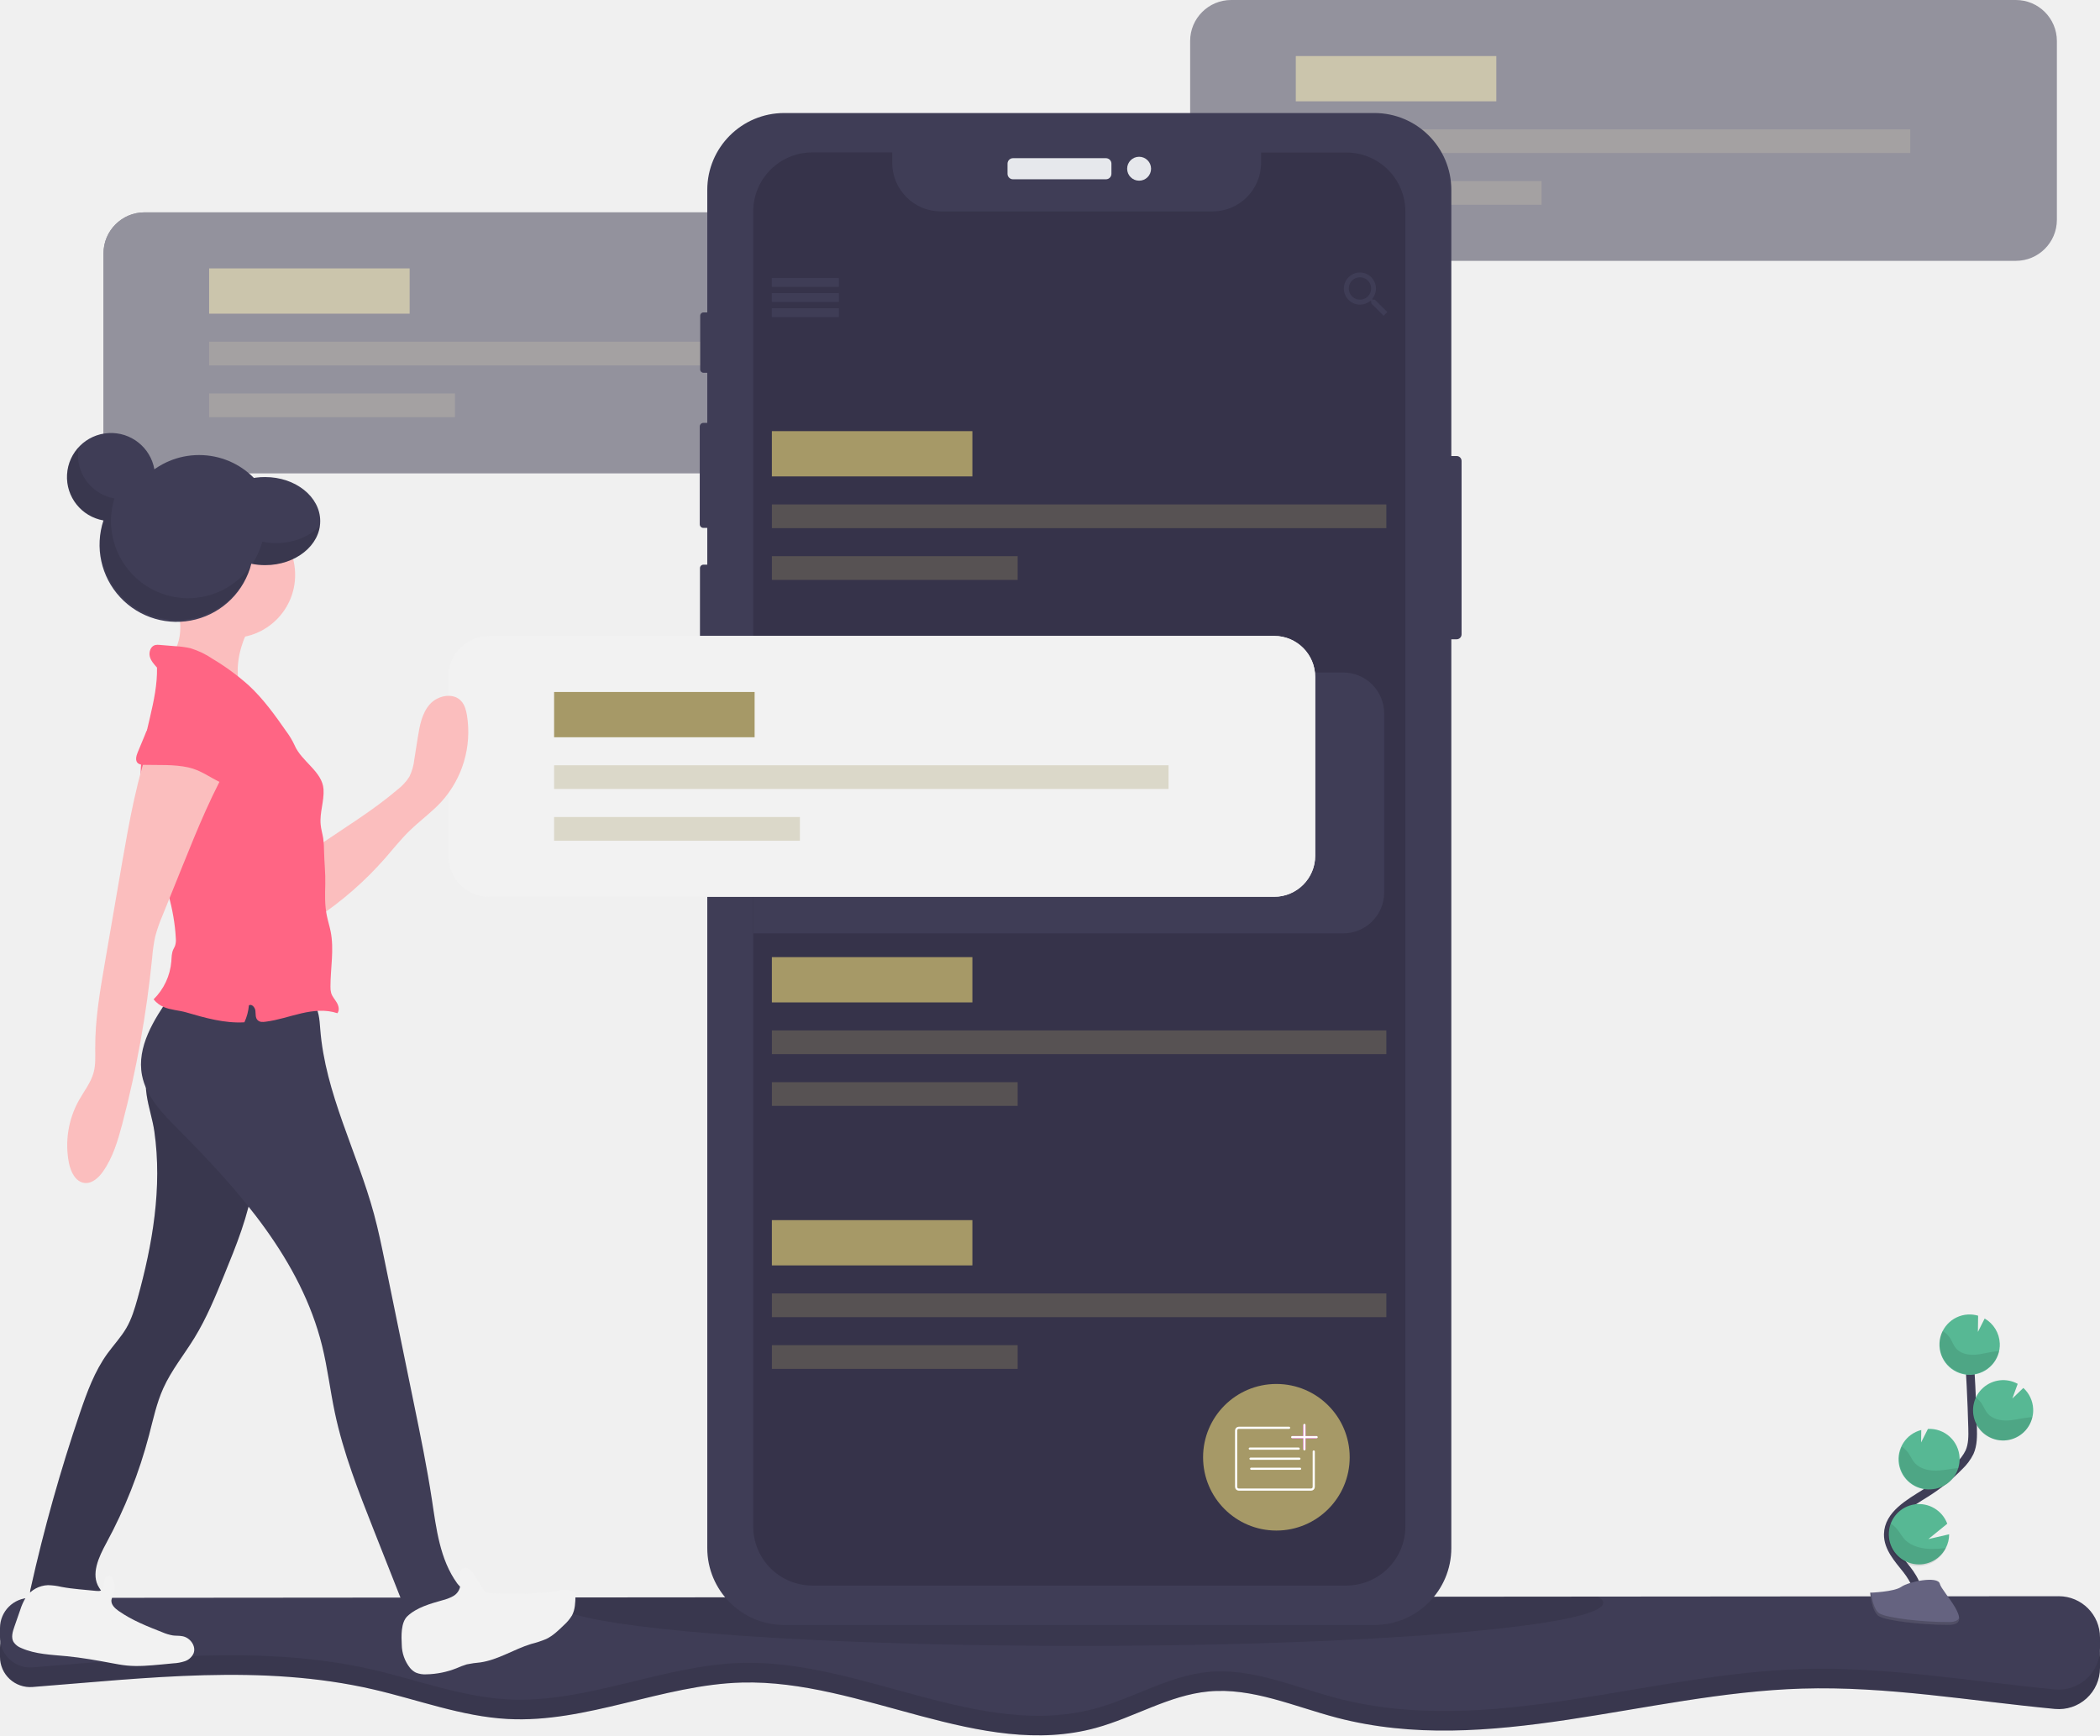
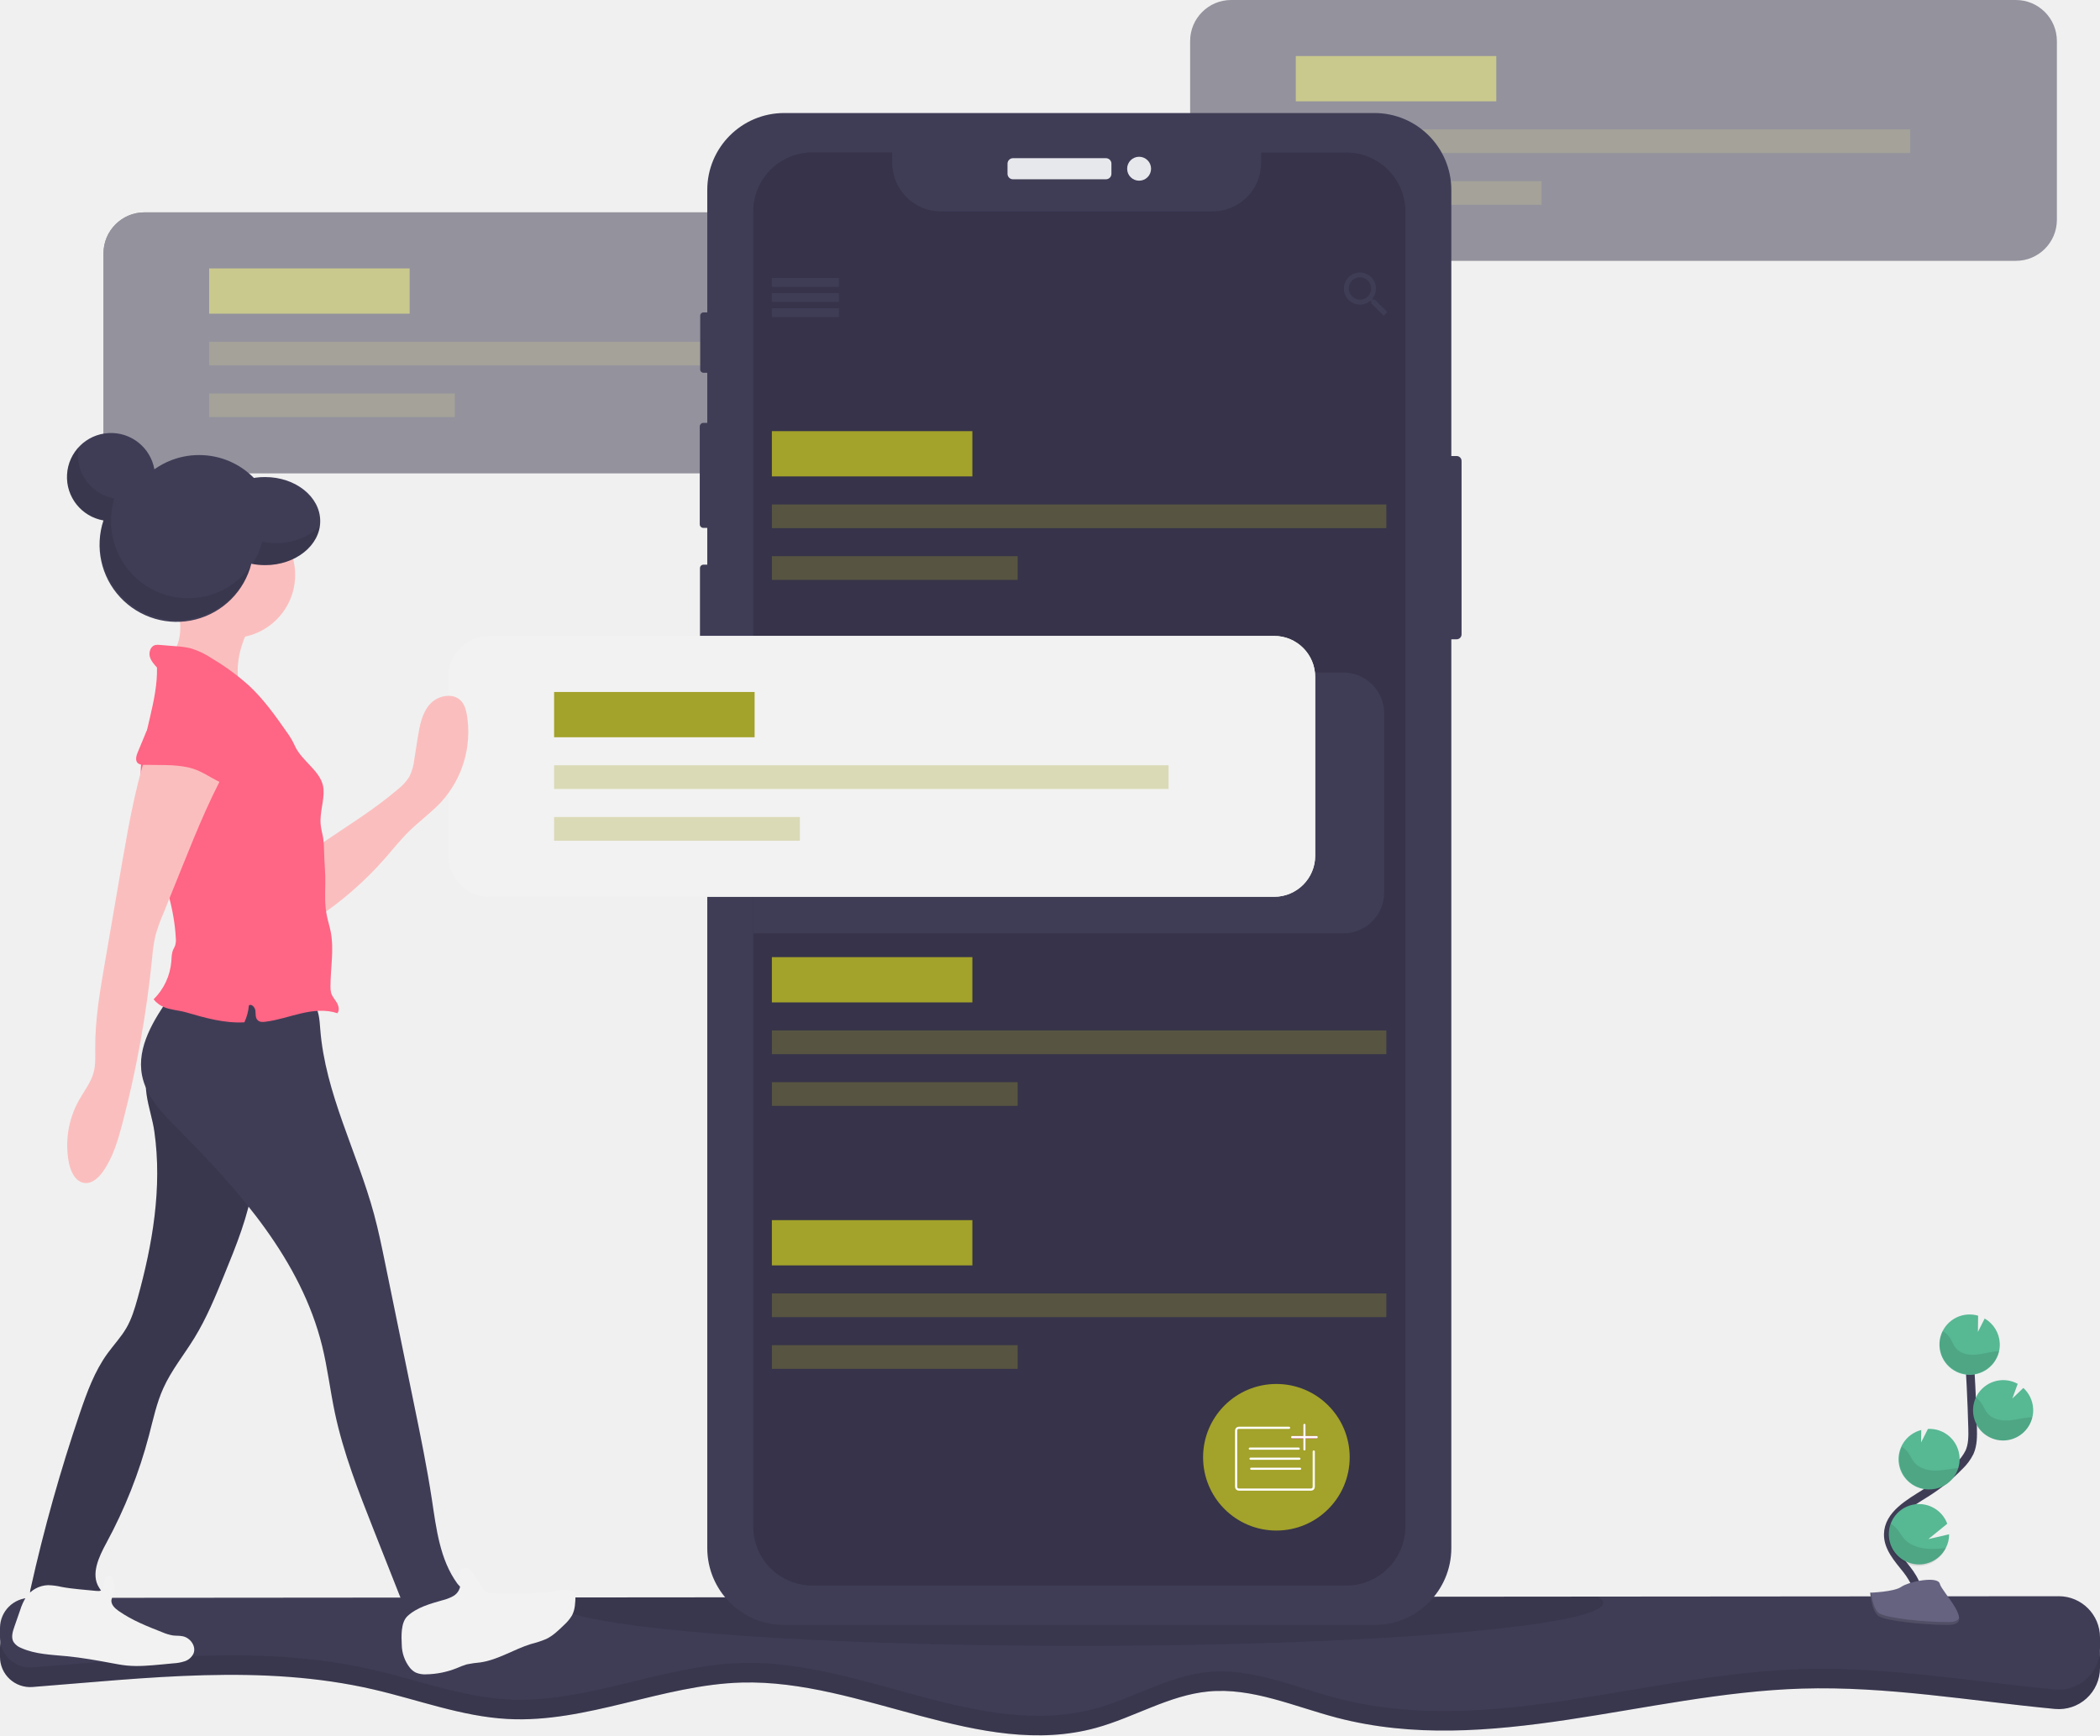
<svg xmlns="http://www.w3.org/2000/svg" id="ada6f7ae-8394-4767-8700-18704e9e9034" data-name="Layer 1" width="974" height="805.02" viewBox="0 0 974 805.02">
  <path d="M1087,816.24v5a19.11,19.11,0,0,1-20.91,19c-39.15-3.72-78.12-10.64-117.4-9.43-72.42,2.21-145.44,31.83-215.54,13.53-19.77-5.16-39.32-14.13-59.66-12.2-18.25,1.73-34.49,12.05-52.17,16.89C567.55,863.79,512.8,826.49,457.06,828c-36.74,1-71.92,18.89-108.62,16.9-21.27-1.14-41.53-8.92-62.28-13.71-51.66-11.94-104.86-5.27-158.09-1.13A14,14,0,0,1,113,816.13v-4.28a14,14,0,0,1,14-14l940.92-.76A19.11,19.11,0,0,1,1087,816.24Z" transform="translate(-113 -47.49)" fill="#3f3d56" />
  <path d="M1087,816.24v5a19.11,19.11,0,0,1-20.91,19c-39.15-3.72-78.12-10.64-117.4-9.43-72.42,2.21-145.44,31.83-215.54,13.53-19.77-5.16-39.32-14.13-59.66-12.2-18.25,1.73-34.49,12.05-52.17,16.89C567.55,863.79,512.8,826.49,457.06,828c-36.74,1-71.92,18.89-108.62,16.9-21.27-1.14-41.53-8.92-62.28-13.71-51.66-11.94-104.86-5.27-158.09-1.13A14,14,0,0,1,113,816.13v-4.28a14,14,0,0,1,14-14l940.92-.76A19.11,19.11,0,0,1,1087,816.24Z" transform="translate(-113 -47.49)" opacity="0.1" />
  <path d="M1087,807.1v5a20.39,20.39,0,0,1-.11,2.08,19.11,19.11,0,0,1-20.8,17c-39.15-3.73-78.12-10.65-117.4-9.44-72.42,2.22-145.44,31.84-215.54,13.53-19.77-5.16-39.32-14.13-59.66-12.2-18.25,1.73-34.49,12.05-52.17,16.9-53.77,14.72-108.52-22.58-164.26-21.08-36.74,1-71.92,18.89-108.62,16.91-21.27-1.15-41.53-8.92-62.28-13.72-51.65-11.93-104.86-5.26-158.09-1.12a14,14,0,0,1-14.86-11.5A13.7,13.7,0,0,1,113,807v-4.28a14,14,0,0,1,14-14l235.83-.19,481.81-.4,223.28-.18A19.11,19.11,0,0,1,1087,807.1Z" transform="translate(-113 -47.49)" fill="#3f3d56" />
  <path d="M856.59,791c0,2.21-4.36,4.33-12.4,6.32C812,805.27,721,811,613.59,811c-105.67,0-195.58-5.55-229-13.31-9-2.09-14-4.34-14-6.69,0-.82.6-1.63,1.78-2.43l481.81-.4C855.77,789.1,856.59,790,856.59,791Z" transform="translate(-113 -47.49)" opacity="0.1" />
  <g opacity="0.5">
    <rect x="552" width="402" height="121" rx="19.03" fill="#36334a" />
-     <rect x="601" y="26" width="93" height="21" fill="#a69967" />
-     <rect x="601" y="60" width="285" height="11" fill="#a69967" opacity="0.3" />
-     <rect x="601" y="84" width="114" height="11" fill="#a69967" opacity="0.3" />
+     <rect x="601" y="26" width="93" height="21" fill="#a3a22a" />
+     <rect x="601" y="60" width="285" height="11" fill="#a3a22a" opacity="0.3" />
+     <rect x="601" y="84" width="114" height="11" fill="#a3a22a" opacity="0.3" />
  </g>
  <g opacity="0.5">
    <rect x="48" y="98.51" width="402" height="121" rx="19.03" fill="#36334a" />
    <rect x="97" y="124.51" width="93" height="21" fill="#36334a" />
    <rect x="97" y="158.51" width="285" height="11" fill="#36334a" />
    <rect x="97" y="182.51" width="114" height="11" fill="#36334a" />
    <rect x="48" y="98.51" width="402" height="121" rx="19.03" fill="#36334a" />
-     <rect x="97" y="124.51" width="93" height="21" fill="#a69967" />
-     <rect x="97" y="158.51" width="285" height="11" fill="#a69967" opacity="0.3" />
-     <rect x="97" y="182.51" width="114" height="11" fill="#a69967" opacity="0.3" />
+     <rect x="97" y="124.51" width="93" height="21" fill="#a3a22a" />
+     <rect x="97" y="158.51" width="285" height="11" fill="#a3a22a" opacity="0.3" />
+     <rect x="97" y="182.51" width="114" height="11" fill="#a3a22a" opacity="0.3" />
  </g>
  <rect x="667.58" y="211.54" width="10.31" height="85.02" rx="2.29" fill="#3f3d56" />
  <rect x="324.76" y="144.93" width="5.79" height="27.99" rx="1.5" fill="#3f3d56" />
  <rect x="324.55" y="196.17" width="6.52" height="48.72" rx="1.69" fill="#3f3d56" />
  <rect x="324.65" y="261.94" width="6.21" height="49.14" rx="1.61" fill="#3f3d56" />
  <rect x="328.04" y="52.43" width="345.1" height="701.37" rx="35.69" fill="#3f3d56" />
  <rect x="467.3" y="73.38" width="48.19" height="9.79" rx="2.54" fill="#e6e8ec" />
  <circle cx="528.33" cy="78.27" r="5.55" fill="#e6e8ec" />
  <path d="M764.83,145.6v610A27.41,27.41,0,0,1,737.42,783H489.76a27.41,27.41,0,0,1-27.41-27.4v-610a27.41,27.41,0,0,1,27.41-27.41h37.06V123a22.58,22.58,0,0,0,22.57,22.57h126A22.57,22.57,0,0,0,697.91,123v-4.76h39.51A27.41,27.41,0,0,1,764.83,145.6Z" transform="translate(-113 -47.49)" fill="#36334a" />
  <rect x="358" y="129" width="31" height="4" fill="#3f3d56" />
  <rect x="358" y="136" width="31" height="4" fill="#3f3d56" />
  <rect x="358" y="143" width="31" height="4" fill="#3f3d56" />
  <rect x="358" y="129" width="31" height="4" fill="#3f3d56" />
  <rect x="358" y="136" width="31" height="4" fill="#3f3d56" />
  <rect x="358" y="143" width="31" height="4" fill="#3f3d56" />
  <path d="M750.66,186.49h-.91l-.35-.29a7.61,7.61,0,0,0,1.78-4.89,7.44,7.44,0,1,0-7.4,7.48,7.73,7.73,0,0,0,4.88-1.78l.34.29v.92l5.74,5.75,1.72-1.72Zm-6.88,0a5.18,5.18,0,1,1,5.16-5.18A5.15,5.15,0,0,1,743.78,186.49Z" transform="translate(-113 -47.49)" fill="#3f3d56" />
-   <rect x="358" y="200" width="93" height="21" fill="#a69967" />
-   <rect x="358" y="234" width="285" height="11" fill="#a69967" opacity="0.3" />
-   <rect x="358" y="258" width="114" height="11" fill="#a69967" opacity="0.3" />
-   <rect x="358" y="444" width="93" height="21" fill="#a69967" />
-   <rect x="358" y="478" width="285" height="11" fill="#a69967" opacity="0.3" />
-   <rect x="358" y="502" width="114" height="11" fill="#a69967" opacity="0.3" />
-   <rect x="358" y="566" width="93" height="21" fill="#a69967" />
-   <rect x="358" y="600" width="285" height="11" fill="#a69967" opacity="0.3" />
-   <rect x="358" y="624" width="114" height="11" fill="#a69967" opacity="0.3" />
-   <circle cx="592" cy="676" r="34" fill="#a69967" />
+   <rect x="358" y="200" width="93" height="21" fill="#a3a22a" />
+   <rect x="358" y="234" width="285" height="11" fill="#a3a22a" opacity="0.3" />
+   <rect x="358" y="258" width="114" height="11" fill="#a3a22a" opacity="0.3" />
+   <rect x="358" y="444" width="93" height="21" fill="#a3a22a" />
+   <rect x="358" y="478" width="285" height="11" fill="#a3a22a" opacity="0.3" />
+   <rect x="358" y="502" width="114" height="11" fill="#a3a22a" opacity="0.3" />
+   <rect x="358" y="566" width="93" height="21" fill="#a3a22a" />
+   <rect x="358" y="600" width="285" height="11" fill="#a3a22a" opacity="0.3" />
+   <rect x="358" y="624" width="114" height="11" fill="#a3a22a" opacity="0.3" />
+   <circle cx="592" cy="676" r="34" fill="#a3a22a" />
  <path d="M722.33,720.81v16.43a1.25,1.25,0,0,1-1.25,1.25h-33.5a1.25,1.25,0,0,1-1.25-1.25V711.07a1.25,1.25,0,0,1,1.25-1.25h23.31" transform="translate(-113 -47.49)" fill="none" stroke="#fff" stroke-linecap="round" stroke-miterlimit="10" />
  <line x1="579.67" y1="672" x2="602.33" y2="672" fill="none" stroke="#fff" stroke-linecap="round" stroke-miterlimit="10" />
  <line x1="580" y1="676.67" x2="602.67" y2="676.67" fill="none" stroke="#fff" stroke-linecap="round" stroke-miterlimit="10" />
  <line x1="580.33" y1="681.33" x2="603" y2="681.33" fill="none" stroke="#fff" stroke-linecap="round" stroke-miterlimit="10" />
  <line x1="605" y1="661" x2="605" y2="672.33" fill="none" stroke="#f0f" stroke-miterlimit="10" />
  <line x1="610.67" y1="666.67" x2="599.33" y2="666.67" fill="none" stroke="#f0f" stroke-miterlimit="10" />
  <line x1="605" y1="661" x2="605" y2="672.33" fill="none" stroke="#fff" stroke-linecap="round" stroke-miterlimit="10" />
  <line x1="610.67" y1="666.67" x2="599.33" y2="666.67" fill="none" stroke="#fff" stroke-linecap="round" stroke-miterlimit="10" />
  <path d="M1001.6,792.66c3-5.51-.4-12.27-4.29-17.18s-8.61-10-8.51-16.29c.15-9,9.7-14.31,17.33-19.09a84,84,0,0,0,15.56-12.51,22.8,22.8,0,0,0,4.78-6.4c1.58-3.52,1.54-7.52,1.44-11.37q-.51-19.26-1.91-38.49" transform="translate(-113 -47.49)" fill="none" stroke="#3f3d56" stroke-miterlimit="10" stroke-width="4" />
  <path d="M1040.51,670.63a14,14,0,0,0-7-11.5l-3.14,6.22.1-7.53a14.22,14.22,0,0,0-4.63-.56,14,14,0,1,0,14.68,13.37Z" transform="translate(-113 -47.49)" fill="#57b894" />
  <path d="M1015.48,765.62a14,14,0,1,1,.68-11.3l-8.77,7.13,9.65-2.23A14,14,0,0,1,1015.48,765.62Z" transform="translate(-113 -47.49)" fill="#57b894" />
  <path d="M1008.55,738.37a14,14,0,0,1-4.45-27.53l-.08,5.78,3.18-6.29h0a14,14,0,0,1,14.67,13.36,13.84,13.84,0,0,1-.6,4.79A14,14,0,0,1,1008.55,738.37Z" transform="translate(-113 -47.49)" fill="#57b894" />
  <path d="M1042.62,715.7a14,14,0,1,1,6.21-26.27l-2.48,6.8,5.1-4.9A14,14,0,0,1,1056,701a13.79,13.79,0,0,1-.35,3.87A14,14,0,0,1,1042.62,715.7Z" transform="translate(-113 -47.49)" fill="#57b894" />
  <path d="M1038.62,674.37c-3.24.35-6.39,1.36-9.64,1.56s-6.82-.57-8.88-3.1c-1.1-1.36-1.66-3.08-2.59-4.57a10,10,0,0,0-3.54-3.33,14,14,0,1,0,26.24,9.32Q1039.42,674.28,1038.62,674.37Z" transform="translate(-113 -47.49)" opacity="0.1" />
  <path d="M1042.62,715.7a14,14,0,0,1-13.35-20,10.37,10.37,0,0,1,2.82,2.82c1,1.51,1.61,3.26,2.78,4.64,2.19,2.57,5.92,3.41,9.31,3.26s6.66-1.12,10-1.43c.47,0,.94-.07,1.42-.08A14,14,0,0,1,1042.62,715.7Z" transform="translate(-113 -47.49)" opacity="0.1" />
  <path d="M1008.55,738.37a14,14,0,0,1-13.46-19.76,11.48,11.48,0,0,1,3,2.85c1.09,1.54,1.77,3.32,3.05,4.74,2.37,2.63,6.35,3.56,9.93,3.48s6.83-.93,10.28-1.2A14,14,0,0,1,1008.55,738.37Z" transform="translate(-113 -47.49)" opacity="0.1" />
  <path d="M1015.48,765.62a14,14,0,0,1-25.59-11.45,13.84,13.84,0,0,1,3.08,2.75c1.34,1.62,2.22,3.47,3.76,5,2.87,2.82,7.5,4,11.63,4.09A60,60,0,0,0,1015.48,765.62Z" transform="translate(-113 -47.49)" opacity="0.1" />
  <path d="M980.43,786.31s11.08-.34,14.42-2.72,17-5.21,17.86-1.4,16.65,19,4.15,19.06-29.06-1.94-32.4-4S980.43,786.31,980.43,786.31Z" transform="translate(-113 -47.49)" fill="#656380" />
  <path d="M1017.08,799.93c-12.51.1-29.06-1.95-32.39-4-2.54-1.55-3.55-7.09-3.89-9.65h-.37s.7,8.94,4,11,19.89,4.07,32.4,4c3.61,0,4.85-1.31,4.78-3.21C1021.14,799.19,1019.77,799.9,1017.08,799.93Z" transform="translate(-113 -47.49)" opacity="0.2" />
  <path d="M755,378.52v82.94a19,19,0,0,1-19,19H462.35v-121H736A19,19,0,0,1,755,378.52Z" transform="translate(-113 -47.49)" fill="#3f3d56" />
  <rect x="208" y="295" width="402" height="121" rx="19.03" fill="#f2f2f2" />
  <rect x="208" y="295" width="402" height="121" rx="19.03" fill="#f2f2f2" />
-   <rect x="257" y="321" width="93" height="21" fill="#a69967" />
-   <rect x="257" y="355" width="285" height="11" fill="#a69967" opacity="0.3" />
-   <rect x="257" y="379" width="114" height="11" fill="#a69967" opacity="0.3" />
+   <rect x="257" y="321" width="93" height="21" fill="#a3a22a" />
+   <rect x="257" y="355" width="285" height="11" fill="#a3a22a" opacity="0.3" />
+   <rect x="257" y="379" width="114" height="11" fill="#a3a22a" opacity="0.3" />
  <circle cx="92.34" cy="246.84" r="35.75" fill="#3f3d56" />
  <path d="M184.6,572.43c3.69,25.89-.81,52.29-7.82,77.48-1.31,4.69-2.72,9.42-5.17,13.63s-5.86,7.83-8.74,11.79c-6,8.26-9.52,18-12.81,27.64a779.65,779.65,0,0,0-22.82,81.32,5.57,5.57,0,0,0,0,3.47c.87,2,3.51,2.26,5.68,2.25l28.06-.15c1-1.92-.85-4-2-5.84-4-6.22-.16-14.3,3.37-20.81a223.74,223.74,0,0,0,19.78-50c1.92-7.33,3.48-14.82,6.6-21.73,3.77-8.38,9.68-15.59,14.48-23.43,5.58-9.11,9.65-19,13.69-28.93,5.64-13.78,11.33-27.73,13.55-42.45,2.09-13.82,1.06-27.9-.3-41.81a2.64,2.64,0,0,0-3.06-3l-37.65-1.94c-7.76-.4-9.6-2.1-8.42,5.52C181.84,561.13,183.78,566.67,184.6,572.43Z" transform="translate(-113 -47.49)" fill="#3f3d56" />
  <path d="M184.6,572.43c3.69,25.89-.81,52.29-7.82,77.48-1.31,4.69-2.72,9.42-5.17,13.63s-5.86,7.83-8.74,11.79c-6,8.26-9.52,18-12.81,27.64a779.65,779.65,0,0,0-22.82,81.32,5.57,5.57,0,0,0,0,3.47c.87,2,3.51,2.26,5.68,2.25l28.06-.15c1-1.92-.85-4-2-5.84-4-6.22-.16-14.3,3.37-20.81a223.74,223.74,0,0,0,19.78-50c1.92-7.33,3.48-14.82,6.6-21.73,3.77-8.38,9.68-15.59,14.48-23.43,5.58-9.11,9.65-19,13.69-28.93,5.64-13.78,11.33-27.73,13.55-42.45,2.09-13.82,1.06-27.9-.3-41.81a2.64,2.64,0,0,0-3.06-3l-37.65-1.94c-7.76-.4-9.6-2.1-8.42,5.52C181.84,561.13,183.78,566.67,184.6,572.43Z" transform="translate(-113 -47.49)" opacity="0.1" />
  <path d="M192,509.48c-7.65,11-15.67,23.66-13.13,36.83,1.93,10,9.55,17.75,16.74,25,28.74,28.86,57,60.92,66.78,100.47,2.52,10.22,3.74,20.71,5.91,31,3.94,18.7,11,36.58,18,54.35l18.72,47.38a28.36,28.36,0,0,0,27.1-18c-2.46-.19-5.67-2.57-7.11-4.57-8-11.07-9.64-25.31-11.69-38.81-2.27-14.92-5.3-29.72-8.34-44.51L291.58,633.2c-1.55-7.55-3.1-15.11-5.12-22.54-7.82-28.83-22.64-56-24.93-85.81-.34-4.38-.55-9.19-3.52-12.44-3.12-3.43-8.24-4-12.87-4.27C226.41,506.9,210.25,505.07,192,509.48Z" transform="translate(-113 -47.49)" fill="#3f3d56" />
  <path d="M141.47,783.62a29.86,29.86,0,0,0-6.22-.8,12.92,12.92,0,0,0-10.16,5.55,25.25,25.25,0,0,0-2.73,6l-2.71,7.78c-.8,2.28-1.58,4.91-.39,7A7.42,7.42,0,0,0,122.9,812c6.56,2.92,13.95,3.08,21.1,3.78,6.94.68,13.82,1.9,20.67,3.19,2.36.44,4.71.89,7.1,1.13,5.34.54,10.72,0,16.06-.48l5.51-.53a19.84,19.84,0,0,0,5.42-1,6.83,6.83,0,0,0,4-3.59c1.36-3.37-1.56-7.36-5.13-8-1.45-.29-2.95-.16-4.42-.35a20.88,20.88,0,0,1-4.84-1.45c-7.05-2.77-14.17-5.57-20.37-9.93-1.72-1.21-3.52-2.9-3.33-5a10.19,10.19,0,0,1,.89-2.59,9.46,9.46,0,0,0,.08-6.69c-.34-.92-1-1.89-1.93-2-2.64-.32-2.32,3.53-2.71,5-.53,2-1.49,2.18-3.37,2C152.23,784.91,146.83,784.64,141.47,783.62Z" transform="translate(-113 -47.49)" fill="#f2f2f2" />
  <path d="M299.34,810.45a17.65,17.65,0,0,0,3.82,10.75,8.36,8.36,0,0,0,2.72,2.19,10.92,10.92,0,0,0,4.95.79,40.05,40.05,0,0,0,13.89-2.81,39.7,39.7,0,0,1,4.8-1.81,53.88,53.88,0,0,1,6.24-.9c8.27-1.19,15.53-6.07,23.52-8.54a49.45,49.45,0,0,0,7-2.3c3.16-1.49,5.72-4,8.23-6.43a19.89,19.89,0,0,0,3.78-4.52c1.47-2.74,1.56-6,1.62-9.1a2.59,2.59,0,0,0-.24-1.41,2.1,2.1,0,0,0-.9-.71c-2.43-1.2-5.31-.6-8-.13-9.72,1.73-19.67,1.41-29.54,1.09a4.29,4.29,0,0,1-4.54-2.59l-3.75-6c-1.07-1.72-2.77-3.69-4.71-3.1-1.55.47-2.18,2.37-2.12,4s.56,3.25.25,4.84a6.61,6.61,0,0,1-3.2,4.16,20.44,20.44,0,0,1-5,1.92c-5.52,1.56-11.94,3.33-16.21,7.39C298.86,800.15,299.15,806.6,299.34,810.45Z" transform="translate(-113 -47.49)" fill="#f2f2f2" />
  <path d="M297.4,413.75a23.17,23.17,0,0,0,5.46-5.94,24.21,24.21,0,0,0,2.33-8.21l1.57-9.92c.87-5.47,1.89-11.26,5.54-15.43s10.92-5.66,14.63-1.54c1.62,1.79,2.26,4.25,2.66,6.64a48.34,48.34,0,0,1-11.82,40c-4.49,4.92-10,8.83-14.75,13.48-4.14,4-7.73,8.59-11.55,12.94A159.42,159.42,0,0,1,260,473.27c.14-7.44,1.09-15.42,0-22.81-.81-5.34-3-8.22,2.17-11.71C274.17,430.59,286.28,423.21,297.4,413.75Z" transform="translate(-113 -47.49)" fill="#fbbebe" />
  <path d="M196.56,340.57c-.39,5.32-2.6,10.76-7,13.83q18.69,6.54,36.87,14.42c-2.34-2.25-3.05-5.7-3.16-8.94-.31-8.47,2.62-16.8,6.9-24.1a5.85,5.85,0,0,0,1.13-3.18c-.14-2.36-2.94-3.45-5.24-4a128.86,128.86,0,0,0-23.92-3.47c-3.45-.11-7.54-1.2-6.76,3.19C196.12,332.42,196.87,336.42,196.56,340.57Z" transform="translate(-113 -47.49)" fill="#fbbebe" />
  <circle cx="107.66" cy="266.7" r="29.23" fill="#fbbebe" />
  <path d="M249.6,393.14a35.36,35.36,0,0,0-3.71-6.22c-5.3-7.61-10.74-15.21-17.54-21.51a109.19,109.19,0,0,0-16.65-12.23,37.79,37.79,0,0,0-10.42-5,40.77,40.77,0,0,0-6.69-.91l-7.59-.62a6.21,6.21,0,0,0-2,.06c-2.06.52-3,3.08-2.56,5.15s2,3.75,3.38,5.32c.34,15.49-6.55,30.77-7.48,46.24-1.63,27,14.88,52.21,16.2,79.28a8.55,8.55,0,0,1-.38,3.63c-.22.56-.55,1.07-.8,1.62-.78,1.7-.75,3.63-.89,5.5a27.94,27.94,0,0,1-8.23,17.62,12.23,12.23,0,0,0,4.64,3.54c3.19,1.39,7,1.51,10.39,2.48,8.84,2.58,17.9,5.18,27.09,4.63a23.9,23.9,0,0,0,2.09-7.87c1.3-.81,2.8.92,3,2.44s-.09,3.29,1,4.39,2.47.93,3.8.76c5.61-.71,11-2.6,16.5-3.87s11.38-1.88,16.73-.06c1.08-1.37.62-3.4-.26-4.9s-2.13-2.82-2.63-4.49a10.08,10.08,0,0,1-.32-2.95c0-8.55,1.76-17.19.09-25.58-.49-2.46-1.27-4.86-1.77-7.33-1-4.79-.85-9.73-.72-14.62s-.46-10.18-.56-15.14a48.29,48.29,0,0,0-.4-6.13c-.34-2.13-1-4.21-1.18-6.36-.54-5.46,1.66-10.88,1.33-16.36C262.51,405.33,252.84,400.81,249.6,393.14Z" transform="translate(-113 -47.49)" fill="#ff6584" />
  <path d="M183.63,389.22c-7.08,18.78-10.54,38.7-14,58.48l-8,46.46c-2.27,13.13-4.55,26.34-4.46,39.66,0,3.74.24,7.55-.74,11.16-1.28,4.74-4.46,8.69-6.87,13a42.78,42.78,0,0,0-4.6,28.93c.82,4.15,3.06,8.86,7.27,9.34,3.46.38,6.45-2.37,8.47-5.21,4.64-6.51,6.94-14.37,9-22.11a500.11,500.11,0,0,0,13.87-77.09,75.06,75.06,0,0,1,1.39-9.8,69.54,69.54,0,0,1,3.38-9.76q4.59-11.38,9.19-22.76c7.07-17.53,14.18-35.14,23.89-51.36-9.6-2.76-19.59-6-29.19-8.73C189.46,388.61,186.49,389.1,183.63,389.22Z" transform="translate(-113 -47.49)" fill="#fbbebe" />
  <path d="M200.27,403.46c-6.72-1.45-13.67-1-20.53-1.17a4.43,4.43,0,0,1-2.76-.72c-1.39-1.19-.8-3.42-.1-5.11l3.32-8a11.64,11.64,0,0,1,2.66-4.42c1.69-1.5,4.07-1.87,6.31-2.14,7.29-.84,14.79-1.12,21.86.85s13.72,6.45,16.88,13.08c1.32,2.76,1.93,6.24.18,8.75-2.6,3.73-8.43,7.9-12.78,5.86C210.1,408,206.11,404.73,200.27,403.46Z" transform="translate(-113 -47.49)" fill="#ff6584" />
  <path d="M236,268.79a29.52,29.52,0,0,0-16.28,4.69,35.75,35.75,0,0,0-35.1-8.22A20.43,20.43,0,1,0,161,288.91,35.75,35.75,0,1,0,229.57,309a32,32,0,0,0,6.41.65c14.1,0,25.54-9.15,25.54-20.43S250.08,268.79,236,268.79Z" transform="translate(-113 -47.49)" fill="#3f3d56" />
  <path d="M241.09,299.43a31.1,31.1,0,0,1-6.41-.65A35.57,35.57,0,0,1,230,309.07a32.11,32.11,0,0,0,6,.58c13.18,0,24-8,25.39-18.24C256.7,296.29,249.35,299.43,241.09,299.43Z" transform="translate(-113 -47.49)" opacity="0.1" />
  <path d="M200.23,325a35.8,35.8,0,0,1-34.18-46.28,20.43,20.43,0,0,1-16.89-20.12,20.09,20.09,0,0,1,.33-3.66,20.43,20.43,0,0,0,11.46,34,35.75,35.75,0,0,0,68.29,21.18A35.68,35.68,0,0,1,200.23,325Z" transform="translate(-113 -47.49)" opacity="0.1" />
</svg>
